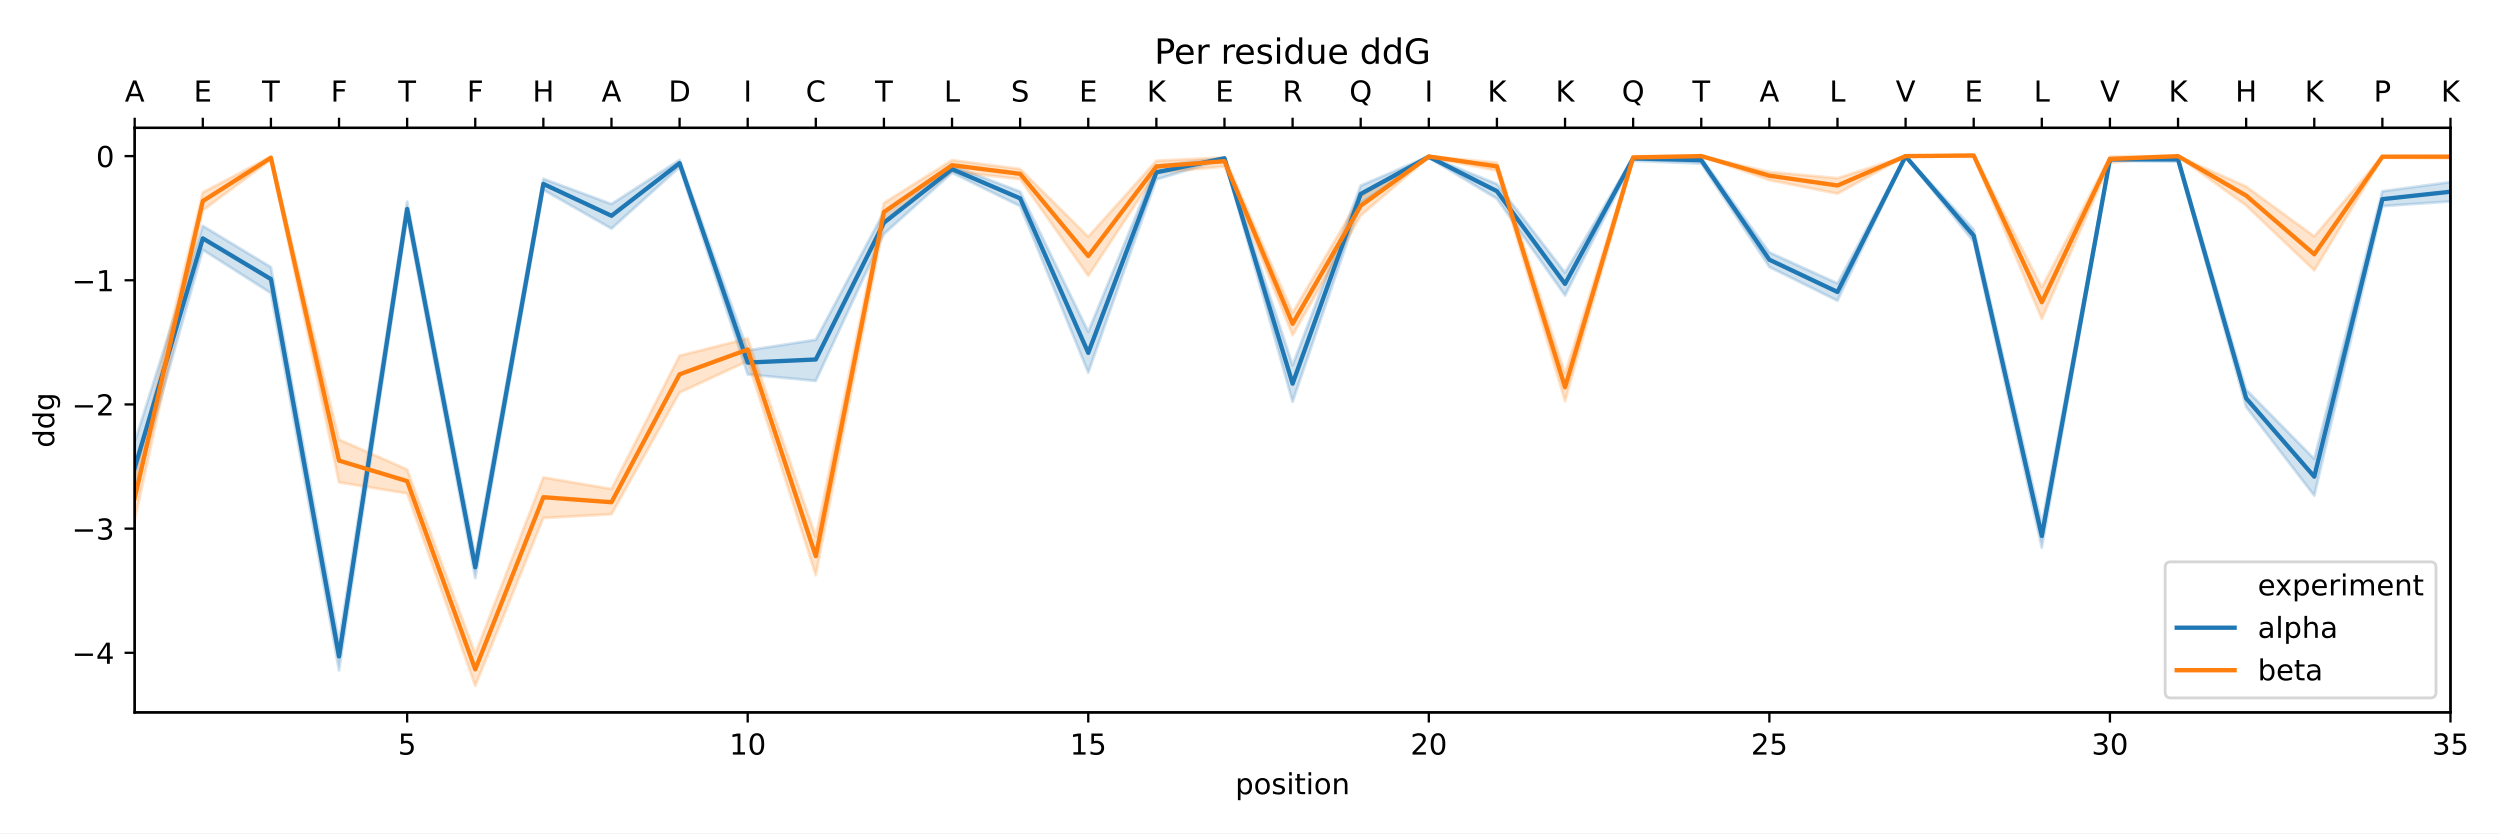
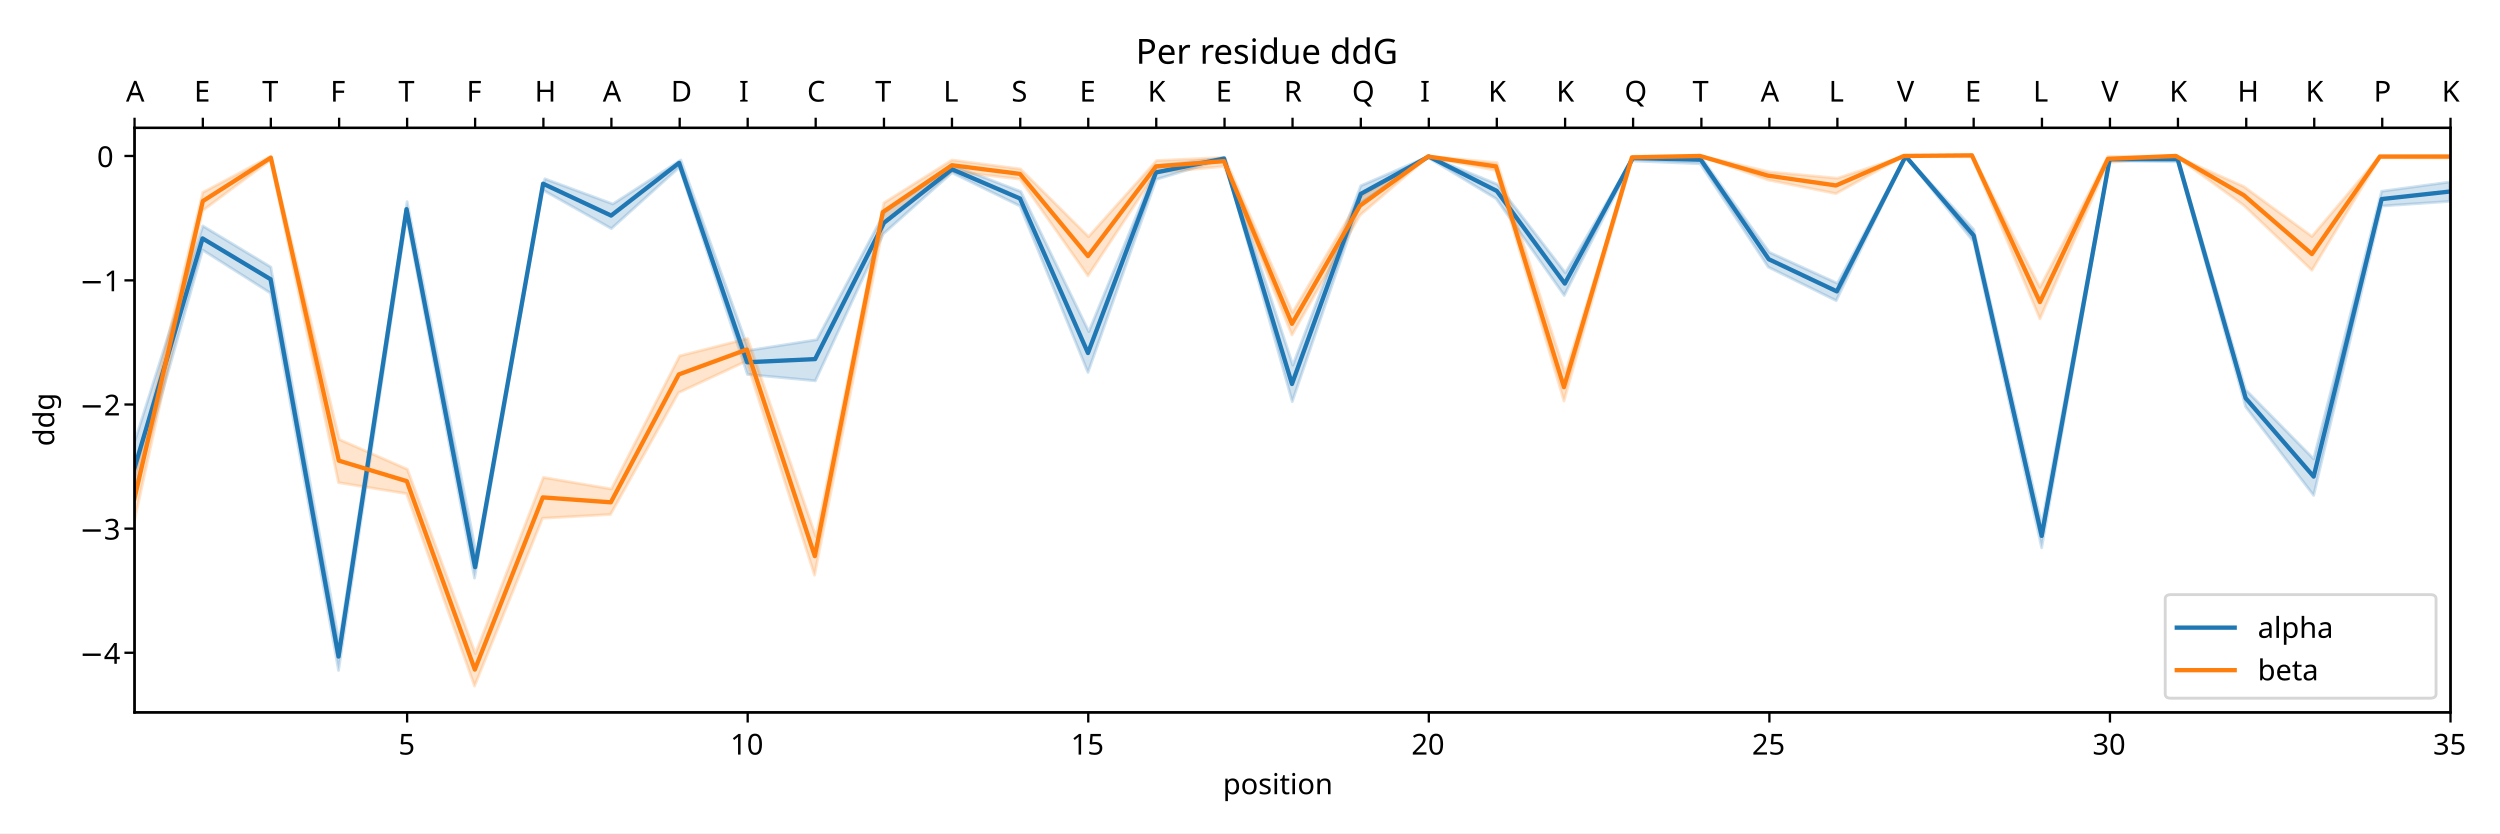
- <svg xmlns="http://www.w3.org/2000/svg" xmlns:xlink="http://www.w3.org/1999/xlink" height="288pt" version="1.1" viewBox="0 0 864 288" width="864pt">
-   <defs>
-     <style type="text/css">
- *{stroke-linecap:butt;stroke-linejoin:round;}
-   </style>
-   </defs>
+ <svg xmlns="http://www.w3.org/2000/svg" xmlns:xlink="http://www.w3.org/1999/xlink" version="1.1" id="Layer_1" x="0px" y="0px" viewBox="0 0 864 288" style="enable-background:new 0 0 864 288;" xml:space="preserve">
+   <style type="text/css">
+ 	.st0{fill:#FFFFFF;}
+ 	.st1{clip-path:url(#SVGID_2_);}
+ 	.st2{fill:#1F77B4;fill-opacity:0.2;stroke:#1F77B4;stroke-linejoin:round;stroke-opacity:0.2;}
+ 	.st3{clip-path:url(#SVGID_4_);}
+ 	.st4{fill:#FF7F0E;fill-opacity:0.2;stroke:#FF7F0E;stroke-linejoin:round;stroke-opacity:0.2;}
+ 	.st5{stroke:#000000;stroke-width:0.8;stroke-linejoin:round;}
+ 	.st6{font-family:'DejaVuSansMonoForPowerline';}
+ 	.st7{font-size:10px;}
+ 	.st8{clip-path:url(#SVGID_6_);fill:none;stroke:#1F77B4;stroke-width:1.5;stroke-linecap:square;stroke-linejoin:round;}
+ 	.st9{clip-path:url(#SVGID_8_);fill:none;stroke:#FF7F0E;stroke-width:1.5;stroke-linecap:square;stroke-linejoin:round;}
+ 	.st10{fill:none;stroke:#000000;stroke-width:0.8;stroke-linecap:square;}
+ 	.st11{opacity:0.8;fill:#FFFFFF;stroke:#CCCCCC;enable-background:new    ;}
+ 	.st12{fill:none;}
+ 	.st13{fill:none;stroke:#1F77B4;stroke-width:1.5;stroke-linecap:square;stroke-linejoin:round;}
+ 	.st14{fill:none;stroke:#FF7F0E;stroke-width:1.5;stroke-linecap:square;stroke-linejoin:round;}
+ 	.st15{font-size:12px;}
+ </style>
  <g id="figure_1">
    <g id="patch_1">
-       <path d="M 0 288  L 864 288  L 864 0  L 0 0  z " style="fill:#ffffff;" />
+       <path class="st0" d="M0,288h864V0H0V288z" />
    </g>
    <g id="axes_1">
      <g id="patch_2">
-         <path d="M 46.55 246.2  L 846.888 246.2  L 846.888 44.195  L 46.55 44.195  z " style="fill:#ffffff;" />
+         <path class="st0" d="M46.5,246.2h800.3v-202H46.5V246.2z" />
      </g>
      <g id="PolyCollection_1">
-         <defs>
-           <path d="M 46.55 -135.19  L 46.55 -118.219  L 70.089 -201.649  L 93.629 -186.708  L 117.168 -56.327  L 140.707 -213.122  L 164.247 -88.213  L 187.786 -222.395  L 211.325 -208.985  L 234.865 -230.231  L 258.404 -158.59  L 281.943 -156.368  L 305.483 -207.146  L 329.022 -228.269  L 352.561 -216.774  L 376.101 -159.248  L 399.64 -225.991  L 423.179 -233.066  L 446.719 -149.162  L 470.258 -217.906  L 493.797 -233.471  L 517.337 -219.313  L 540.876 -185.876  L 564.415 -232.415  L 587.955 -231.455  L 611.494 -195.713  L 635.033 -184.08  L 658.573 -233.97  L 682.112 -204.417  L 705.651 -98.72  L 729.191 -232.444  L 752.73 -232.104  L 776.269 -147.36  L 799.809 -116.723  L 823.348 -216.763  L 846.888 -218.382  L 846.888 -225.07  L 846.888 -225.07  L 823.348 -221.898  L 799.809 -129.414  L 776.269 -153.333  L 752.73 -233.663  L 729.191 -233.336  L 705.651 -106.733  L 682.112 -208.711  L 658.573 -234.009  L 635.033 -190.073  L 611.494 -200.765  L 587.955 -233.511  L 564.415 -233.733  L 540.876 -193.781  L 517.337 -224.404  L 493.797 -234.018  L 470.258 -223.831  L 446.719 -161.803  L 423.179 -233.482  L 399.64 -230.662  L 376.101 -173.353  L 352.561 -221.779  L 329.022 -230.757  L 305.483 -214.682  L 281.943 -170.584  L 258.404 -166.92  L 234.865 -232.722  L 211.325 -217.475  L 187.786 -226.203  L 164.247 -95.585  L 140.707 -218.331  L 117.168 -66.052  L 93.629 -195.665  L 70.089 -209.917  L 46.55 -135.19  z " id="m1b45e49100" style="stroke:#1f77b4;stroke-opacity:0.2;" />
-         </defs>
-         <g clip-path="url(#p7a1e4c610e)">
-           <use style="fill:#1f77b4;fill-opacity:0.2;stroke:#1f77b4;stroke-opacity:0.2;" x="0" xlink:href="#m1b45e49100" y="288" />
+         <g>
+           <defs>
+             <rect id="SVGID_1_" x="46.5" y="44.2" width="800.3" height="202" />
+           </defs>
+           <clipPath id="SVGID_2_">
+             <use xlink:href="#SVGID_1_" style="overflow:visible;" />
+           </clipPath>
+           <g class="st1">
+             <g>
+               <path id="m1b45e49100" class="st2" d="M46.5,152.8v17l23.5-83.4l23.5,14.9l23.5,130.4l23.5-156.8l23.5,124.9l23.5-134.2        L211.3,79l23.5-21.2l23.5,71.6l23.5,2.2l23.5-50.8L329,59.7l23.5,11.5l23.5,57.5L399.6,62l23.5-7.1l23.5,83.9l23.5-68.7        l23.5-15.6l23.5,14.2l23.5,33.4l23.5-46.5l23.5,1l23.5,35.7l23.5,11.6L658.6,54l23.5,29.6l23.5,105.7l23.5-133.7l23.5,0.3        l23.5,84.7l23.5,30.6l23.5-100l23.5-1.6v-6.7l0,0l-23.5,3.2l-23.5,92.5l-23.5-23.9l-23.5-80.3l-23.5,0.3l-23.5,126.6        l-23.5-102L658.6,54L635,97.9l-23.5-10.7L588,54.5l-23.5-0.2l-23.5,40l-23.5-30.6L493.8,54l-23.5,10.2l-23.5,62l-23.5-71.7        l-23.5,2.8l-23.5,57.3l-23.5-48.4l-23.5-9l-23.5,16.1l-23.5,44.1l-23.5,3.7l-23.5-65.8l-23.5,15.2l-23.5-8.7l-23.5,130.6        L140.7,69.7l-23.5,152.3L93.6,92.3L70.1,78.1L46.5,152.8z" />
+             </g>
+           </g>
        </g>
      </g>
      <g id="PolyCollection_2">
-         <defs>
-           <path d="M 46.55 -123.143  L 46.55 -108.273  L 70.089 -215.28  L 93.629 -232.805  L 117.168 -121.286  L 140.707 -117.473  L 164.247 -50.982  L 187.786 -108.996  L 211.325 -110.268  L 234.865 -152.336  L 258.404 -163.205  L 281.943 -89.182  L 305.483 -210.974  L 329.022 -228.762  L 352.561 -226.085  L 376.101 -192.684  L 399.64 -228.284  L 423.179 -230.461  L 446.719 -172.141  L 470.258 -213.518  L 493.797 -233.676  L 517.337 -229.023  L 540.876 -149.305  L 564.415 -232.931  L 587.955 -234.055  L 611.494 -225.75  L 635.033 -221.064  L 658.573 -234.048  L 682.112 -233.768  L 705.651 -177.753  L 729.191 -231.753  L 752.73 -233.998  L 776.269 -216.967  L 799.809 -194.551  L 823.348 -233.456  L 846.888 -233.332  L 846.888 -234.056  L 846.888 -234.056  L 823.348 -234.055  L 799.809 -206.297  L 776.269 -223.531  L 752.73 -234.056  L 729.191 -233.907  L 705.651 -188.729  L 682.112 -234.623  L 658.573 -234.058  L 635.033 -226.419  L 611.494 -228.578  L 587.955 -234.056  L 564.415 -233.988  L 540.876 -158.95  L 517.337 -231.786  L 493.797 -234.047  L 470.258 -220.076  L 446.719 -179.959  L 423.179 -233.593  L 399.64 -232.449  L 376.101 -206.186  L 352.561 -229.592  L 329.022 -232.652  L 305.483 -217.869  L 281.943 -102.516  L 258.404 -171.025  L 234.865 -165.073  L 211.325 -119  L 187.786 -123  L 164.247 -62.075  L 140.707 -125.735  L 117.168 -136.084  L 93.629 -233.951  L 70.089 -221.489  L 46.55 -123.143  z " id="m127e479bea" style="stroke:#ff7f0e;stroke-opacity:0.2;" />
-         </defs>
-         <g clip-path="url(#p7a1e4c610e)">
-           <use style="fill:#ff7f0e;fill-opacity:0.2;stroke:#ff7f0e;stroke-opacity:0.2;" x="0" xlink:href="#m127e479bea" y="288" />
+         <g>
+           <defs>
+             <rect id="SVGID_3_" x="46.5" y="44.2" width="800.3" height="202" />
+           </defs>
+           <clipPath id="SVGID_4_">
+             <use xlink:href="#SVGID_3_" style="overflow:visible;" />
+           </clipPath>
+           <g class="st3">
+             <g>
+               <path id="m127e479bea" class="st4" d="M46.5,164.9v14.9l23.5-107l23.5-17.5l23.5,111.5l23.5,3.8l23.5,66.5l23.5-58l23.5-1.3        l23.5-42.1l23.5-10.9l23.5,74L305.5,77L329,59.2l23.5,2.7l23.5,33.4l23.5-35.6l23.5-2.2l23.5,58.3l23.5-41.4l23.5-20.2        l23.5,4.7l23.5,79.7l23.5-83.6l23.5-1.1l23.5,8.3l23.5,4.7l23.5-13l23.5,0.3l23.5,56l23.5-54l23.5-2.2l23.5,17l23.5,22.4        l23.5-38.9l23.5,0.1v-0.7l0,0l-23.5,0l-23.5,27.8l-23.5-17.2l-23.5-10.5l-23.5,0.1l-23.5,45.2l-23.5-45.9l-23.5,0.6L635,61.6        l-23.5-2.2L588,53.9L564.4,54l-23.5,75l-23.5-72.8L493.8,54l-23.5,14L446.7,108l-23.5-53.6l-23.5,1.1l-23.5,26.3l-23.5-23.4        L329,55.3l-23.5,14.8l-23.5,115.4L258.4,117l-23.5,6L211.3,169l-23.5-4l-23.5,60.9l-23.5-63.7l-23.5-10.3L93.6,54L70.1,66.5        L46.5,164.9z" />
+             </g>
+           </g>
        </g>
      </g>
      <g id="matplotlib.axis_1">
        <g id="xtick_1">
          <g id="line2d_1">
-             <defs>
-               <path d="M 0 0  L 0 3.5  " id="m6b6cccc50b" style="stroke:#000000;stroke-width:0.8;" />
-             </defs>
-             <g>
-               <use style="stroke:#000000;stroke-width:0.8;" x="140.707" xlink:href="#m6b6cccc50b" y="246.2" />
+             <g>
+               <g>
+                 <path id="m6b6cccc50b" class="st5" d="M140.7,246.2v3.5" />
+               </g>
            </g>
          </g>
          <g id="text_1">
-             <text style="font-family:DejaVu Sans;font-size:10px;font-style:normal;font-weight:normal;text-anchor:middle;" transform="rotate(-0, 140.7074, 260.7984)" x="140.707" y="260.798">5</text>
+             <text transform="matrix(1 0 0 1 137.6971 260.7985)" class="st6 st7">5</text>
          </g>
        </g>
        <g id="xtick_2">
          <g id="line2d_2">
            <g>
-               <use style="stroke:#000000;stroke-width:0.8;" x="258.404" xlink:href="#m6b6cccc50b" y="246.2" />
+               <g>
+                 <path id="m6b6cccc50b_1_" class="st5" d="M258.4,246.2v3.5" />
+               </g>
            </g>
          </g>
          <g id="text_2">
-             <text style="font-family:DejaVu Sans;font-size:10px;font-style:normal;font-weight:normal;text-anchor:middle;" transform="rotate(-0, 258.404, 260.7984)" x="258.404" y="260.798">10</text>
+             <text transform="matrix(1 0 0 1 252.3835 260.7985)" class="st6 st7">10</text>
          </g>
        </g>
        <g id="xtick_3">
          <g id="line2d_3">
            <g>
-               <use style="stroke:#000000;stroke-width:0.8;" x="376.101" xlink:href="#m6b6cccc50b" y="246.2" />
+               <g>
+                 <path id="m6b6cccc50b_2_" class="st5" d="M376.1,246.2v3.5" />
+               </g>
            </g>
          </g>
          <g id="text_3">
-             <text style="font-family:DejaVu Sans;font-size:10px;font-style:normal;font-weight:normal;text-anchor:middle;" transform="rotate(-0, 376.1007, 260.7984)" x="376.101" y="260.798">15</text>
+             <text transform="matrix(1 0 0 1 370.0802 260.7985)" class="st6 st7">15</text>
          </g>
        </g>
        <g id="xtick_4">
          <g id="line2d_4">
            <g>
-               <use style="stroke:#000000;stroke-width:0.8;" x="493.797" xlink:href="#m6b6cccc50b" y="246.2" />
+               <g>
+                 <path id="m6b6cccc50b_3_" class="st5" d="M493.8,246.2v3.5" />
+               </g>
            </g>
          </g>
          <g id="text_4">
-             <text style="font-family:DejaVu Sans;font-size:10px;font-style:normal;font-weight:normal;text-anchor:middle;" transform="rotate(-0, 493.7974, 260.7984)" x="493.797" y="260.798">20</text>
+             <text transform="matrix(1 0 0 1 487.7769 260.7985)" class="st6 st7">20</text>
          </g>
        </g>
        <g id="xtick_5">
          <g id="line2d_5">
            <g>
-               <use style="stroke:#000000;stroke-width:0.8;" x="611.494" xlink:href="#m6b6cccc50b" y="246.2" />
+               <g>
+                 <path id="m6b6cccc50b_4_" class="st5" d="M611.5,246.2v3.5" />
+               </g>
            </g>
          </g>
          <g id="text_5">
-             <text style="font-family:DejaVu Sans;font-size:10px;font-style:normal;font-weight:normal;text-anchor:middle;" transform="rotate(-0, 611.4941, 260.7984)" x="611.494" y="260.798">25</text>
+             <text transform="matrix(1 0 0 1 605.4736 260.7985)" class="st6 st7">25</text>
          </g>
        </g>
        <g id="xtick_6">
          <g id="line2d_6">
            <g>
-               <use style="stroke:#000000;stroke-width:0.8;" x="729.191" xlink:href="#m6b6cccc50b" y="246.2" />
+               <g>
+                 <path id="m6b6cccc50b_5_" class="st5" d="M729.2,246.2v3.5" />
+               </g>
            </g>
          </g>
          <g id="text_6">
-             <text style="font-family:DejaVu Sans;font-size:10px;font-style:normal;font-weight:normal;text-anchor:middle;" transform="rotate(-0, 729.1908, 260.7984)" x="729.191" y="260.798">30</text>
+             <text transform="matrix(1 0 0 1 723.1703 260.7985)" class="st6 st7">30</text>
          </g>
        </g>
        <g id="xtick_7">
          <g id="line2d_7">
            <g>
-               <use style="stroke:#000000;stroke-width:0.8;" x="846.888" xlink:href="#m6b6cccc50b" y="246.2" />
+               <g>
+                 <path id="m6b6cccc50b_6_" class="st5" d="M846.9,246.2v3.5" />
+               </g>
            </g>
          </g>
          <g id="text_7">
-             <text style="font-family:DejaVu Sans;font-size:10px;font-style:normal;font-weight:normal;text-anchor:middle;" transform="rotate(-0, 846.8875, 260.7984)" x="846.888" y="260.798">35</text>
+             <text transform="matrix(1 0 0 1 840.867 260.7985)" class="st6 st7">35</text>
          </g>
        </g>
        <g id="text_8">
-           <text style="font-family:DejaVu Sans;font-size:10px;font-style:normal;font-weight:normal;text-anchor:middle;" transform="rotate(-0, 446.7188, 274.4766)" x="446.719" y="274.477">position</text>
+           <text transform="matrix(1 0 0 1 422.6367 274.4766)" class="st6 st7">position</text>
        </g>
      </g>
      <g id="matplotlib.axis_2">
        <g id="ytick_1">
          <g id="line2d_8">
-             <defs>
-               <path d="M 0 0  L -3.5 0  " id="m36fd980e4c" style="stroke:#000000;stroke-width:0.8;" />
-             </defs>
-             <g>
-               <use style="stroke:#000000;stroke-width:0.8;" x="46.55" xlink:href="#m36fd980e4c" y="225.611" />
+             <g>
+               <g>
+                 <path id="m36fd980e4c" class="st5" d="M46.5,225.6H43" />
+               </g>
            </g>
          </g>
          <g id="text_9">
-             <text style="font-family:DejaVu Sans;font-size:10px;font-style:normal;font-weight:normal;text-anchor:end;" transform="rotate(-0, 39.55, 229.4106)" x="39.55" y="229.411">−4</text>
+             <text transform="matrix(1 0 0 1 27.509 229.4106)" class="st6 st7">−4</text>
          </g>
        </g>
        <g id="ytick_2">
          <g id="line2d_9">
            <g>
-               <use style="stroke:#000000;stroke-width:0.8;" x="46.55" xlink:href="#m36fd980e4c" y="182.694" />
+               <g>
+                 <path id="m36fd980e4c_1_" class="st5" d="M46.5,182.7H43" />
+               </g>
            </g>
          </g>
          <g id="text_10">
-             <text style="font-family:DejaVu Sans;font-size:10px;font-style:normal;font-weight:normal;text-anchor:end;" transform="rotate(-0, 39.55, 186.4937)" x="39.55" y="186.494">−3</text>
+             <text transform="matrix(1 0 0 1 27.509 186.4936)" class="st6 st7">−3</text>
          </g>
        </g>
        <g id="ytick_3">
          <g id="line2d_10">
            <g>
-               <use style="stroke:#000000;stroke-width:0.8;" x="46.55" xlink:href="#m36fd980e4c" y="139.777" />
+               <g>
+                 <path id="m36fd980e4c_2_" class="st5" d="M46.5,139.8H43" />
+               </g>
            </g>
          </g>
          <g id="text_11">
-             <text style="font-family:DejaVu Sans;font-size:10px;font-style:normal;font-weight:normal;text-anchor:end;" transform="rotate(-0, 39.55, 143.5767)" x="39.55" y="143.577">−2</text>
+             <text transform="matrix(1 0 0 1 27.509 143.5766)" class="st6 st7">−2</text>
          </g>
        </g>
        <g id="ytick_4">
          <g id="line2d_11">
            <g>
-               <use style="stroke:#000000;stroke-width:0.8;" x="46.55" xlink:href="#m36fd980e4c" y="96.861" />
+               <g>
+                 <path id="m36fd980e4c_3_" class="st5" d="M46.5,96.9H43" />
+               </g>
            </g>
          </g>
          <g id="text_12">
-             <text style="font-family:DejaVu Sans;font-size:10px;font-style:normal;font-weight:normal;text-anchor:end;" transform="rotate(-0, 39.55, 100.6597)" x="39.55" y="100.66">−1</text>
+             <text transform="matrix(1 0 0 1 27.509 100.6597)" class="st6 st7">−1</text>
          </g>
        </g>
        <g id="ytick_5">
          <g id="line2d_12">
            <g>
-               <use style="stroke:#000000;stroke-width:0.8;" x="46.55" xlink:href="#m36fd980e4c" y="53.944" />
+               <g>
+                 <path id="m36fd980e4c_4_" class="st5" d="M46.5,53.9H43" />
+               </g>
            </g>
          </g>
          <g id="text_13">
-             <text style="font-family:DejaVu Sans;font-size:10px;font-style:normal;font-weight:normal;text-anchor:end;" transform="rotate(-0, 39.55, 57.74276)" x="39.55" y="57.743">0</text>
+             <text transform="matrix(1 0 0 1 33.5295 57.7427)" class="st6 st7">0</text>
          </g>
        </g>
        <g id="text_14">
-           <text style="font-family:DejaVu Sans;font-size:10px;font-style:normal;font-weight:normal;text-anchor:middle;" transform="rotate(-90, 18.72812, 145.1976)" x="18.728" y="145.198">ddg</text>
+           <text transform="matrix(6.123234e-17 -1 1 6.123234e-17 18.7281 154.2279)" class="st6 st7">ddg</text>
        </g>
      </g>
      <g id="line2d_13">
-         <path clip-path="url(#p7a1e4c610e)" d="M 46.55 161.702  L 70.089 82.383  L 93.629 96.46  L 117.168 226.858  L 140.707 72.239  L 164.247 196.047  L 187.786 63.57  L 211.325 74.569  L 234.865 56.399  L 258.404 125.307  L 281.943 124.234  L 305.483 76.97  L 329.022 58.457  L 352.561 68.549  L 376.101 121.945  L 399.64 59.558  L 423.179 54.712  L 446.719 132.585  L 470.258 67.033  L 493.797 54.173  L 517.337 66.068  L 540.876 98.109  L 564.415 54.733  L 587.955 55.363  L 611.494 89.766  L 635.033 100.899  L 658.573 54.009  L 682.112 81.452  L 705.651 185.228  L 729.191 55.064  L 752.73 55.08  L 776.269 137.647  L 799.809 164.732  L 823.348 68.833  L 846.888 66.257  " style="fill:none;stroke:#1f77b4;stroke-linecap:square;stroke-width:1.5;" />
+         <g>
+           <defs>
+             <rect id="SVGID_5_" x="46.5" y="44.2" width="800.3" height="202" />
+           </defs>
+           <clipPath id="SVGID_6_">
+             <use xlink:href="#SVGID_5_" style="overflow:visible;" />
+           </clipPath>
+           <path class="st8" d="M46.5,161.7l23.5-79.3l23.5,14.1l23.5,130.4l23.5-154.6L164.2,196l23.5-132.5l23.5,11l23.5-18.2l23.5,68.9      l23.5-1.1L305.5,77L329,58.5l23.5,10.1l23.5,53.4l23.5-62.4l23.5-4.8l23.5,77.9L470.3,67l23.5-12.9l23.5,11.9l23.5,32l23.5-43.4      l23.5,0.6l23.5,34.4l23.5,11.1L658.6,54l23.5,27.4l23.5,103.8l23.5-130.2l23.5,0l23.5,82.6l23.5,27.1l23.5-95.9l23.5-2.6" />
+         </g>
      </g>
      <g id="line2d_14">
-         <path clip-path="url(#p7a1e4c610e)" d="M 46.55 172.175  L 70.089 69.493  L 93.629 54.525  L 117.168 159.195  L 140.707 166.271  L 164.247 231.336  L 187.786 171.835  L 211.325 173.569  L 234.865 129.363  L 258.404 120.784  L 281.943 192.209  L 305.483 73.285  L 329.022 57.089  L 352.561 60.078  L 376.101 88.494  L 399.64 57.525  L 423.179 55.708  L 446.719 111.894  L 470.258 71.116  L 493.797 54.078  L 517.337 57.497  L 540.876 133.845  L 564.415 54.419  L 587.955 53.944  L 611.494 60.725  L 635.033 64.105  L 658.573 53.946  L 682.112 53.755  L 705.651 104.455  L 729.191 54.933  L 752.73 53.963  L 776.269 67.604  L 799.809 87.882  L 823.348 54.146  L 846.888 54.147  " style="fill:none;stroke:#ff7f0e;stroke-linecap:square;stroke-width:1.5;" />
-       </g>
-       <g id="line2d_15" />
-       <g id="line2d_16" />
-       <g id="line2d_17" />
+         <g>
+           <defs>
+             <rect id="SVGID_7_" x="46.5" y="44.2" width="800.3" height="202" />
+           </defs>
+           <clipPath id="SVGID_8_">
+             <use xlink:href="#SVGID_7_" style="overflow:visible;" />
+           </clipPath>
+           <path class="st9" d="M46.5,172.2L70.1,69.5l23.5-15l23.5,104.7l23.5,7.1l23.5,65.1l23.5-59.5l23.5,1.7l23.5-44.2l23.5-8.6      l23.5,71.4l23.5-118.9L329,57.1l23.5,3l23.5,28.4l23.5-31l23.5-1.8l23.5,56.2l23.5-40.8l23.5-17l23.5,3.4l23.5,76.3l23.5-79.4      l23.5-0.5l23.5,6.8l23.5,3.4l23.5-10.2l23.5-0.2l23.5,50.7l23.5-49.5l23.5-1l23.5,13.6l23.5,20.3l23.5-33.7l23.5,0" />
+         </g>
+       </g>
+       <g id="line2d_15">
+ 		</g>
+       <g id="line2d_16">
+ 		</g>
+       <g id="line2d_17">
+ 		</g>
      <g id="patch_3">
-         <path d="M 46.55 246.2  L 46.55 44.195  " style="fill:none;stroke:#000000;stroke-linecap:square;stroke-linejoin:miter;stroke-width:0.8;" />
+         <path class="st10" d="M46.5,246.2v-202" />
      </g>
      <g id="patch_4">
-         <path d="M 846.888 246.2  L 846.888 44.195  " style="fill:none;stroke:#000000;stroke-linecap:square;stroke-linejoin:miter;stroke-width:0.8;" />
+         <path class="st10" d="M846.9,246.2v-202" />
      </g>
      <g id="patch_5">
-         <path d="M 46.55 246.2  L 846.888 246.2  " style="fill:none;stroke:#000000;stroke-linecap:square;stroke-linejoin:miter;stroke-width:0.8;" />
+         <path class="st10" d="M46.5,246.2h800.3" />
      </g>
      <g id="patch_6">
-         <path d="M 46.55 44.195  L 846.888 44.195  " style="fill:none;stroke:#000000;stroke-linecap:square;stroke-linejoin:miter;stroke-width:0.8;" />
+         <path class="st10" d="M46.5,44.2h800.3" />
      </g>
      <g id="legend_1">
        <g id="patch_7">
-           <path d="M 750.275 241.2  L 839.888 241.2  Q 841.888 241.2 841.888 239.2  L 841.888 196.166  Q 841.888 194.166 839.888 194.166  L 750.275 194.166  Q 748.275 194.166 748.275 196.166  L 748.275 239.2  Q 748.275 241.2 750.275 241.2  z " style="fill:#ffffff;opacity:0.8;stroke:#cccccc;stroke-linejoin:miter;" />
+           <path class="st11" d="M750.3,241.3h89.6c1.3,0,2-0.5,2-1.5V207c0-1-0.7-1.5-2-1.5h-89.6c-1.3,0-2,0.5-2,1.5v32.8      C748.3,240.8,748.9,241.3,750.3,241.3z" />
        </g>
        <g id="line2d_18">
-           <path d="M 752.275 202.264  L 772.275 202.264  " style="fill:none;" />
-         </g>
-         <g id="line2d_19" />
-         <g id="text_15">
-           <text style="font-family:DejaVu Sans;font-size:10px;font-style:normal;font-weight:normal;text-anchor:start;" transform="rotate(-0, 780.275, 205.7641)" x="780.275" y="205.764">experiment</text>
-         </g>
+           <path class="st12" d="M752.3,202.3h20" />
+         </g>
+         <g id="line2d_19">
+ 			</g>
        <g id="line2d_20">
-           <path d="M 752.275 216.942  L 772.275 216.942  " style="fill:none;stroke:#1f77b4;stroke-linecap:square;stroke-width:1.5;" />
-         </g>
-         <g id="line2d_21" />
+           <path class="st13" d="M752.3,216.9h20" />
+         </g>
+         <g id="line2d_21">
+ 			</g>
        <g id="text_16">
-           <text style="font-family:DejaVu Sans;font-size:10px;font-style:normal;font-weight:normal;text-anchor:start;" transform="rotate(-0, 780.275, 220.4422)" x="780.275" y="220.442">alpha</text>
+           <text transform="matrix(1 0 0 1 780.275 220.4422)" class="st6 st7">alpha</text>
        </g>
        <g id="line2d_22">
-           <path d="M 752.275 231.62  L 772.275 231.62  " style="fill:none;stroke:#ff7f0e;stroke-linecap:square;stroke-width:1.5;" />
-         </g>
-         <g id="line2d_23" />
+           <path class="st14" d="M752.3,231.6h20" />
+         </g>
+         <g id="line2d_23">
+ 			</g>
        <g id="text_17">
-           <text style="font-family:DejaVu Sans;font-size:10px;font-style:normal;font-weight:normal;text-anchor:start;" transform="rotate(-0, 780.275, 235.1203)" x="780.275" y="235.12">beta</text>
+           <text transform="matrix(1 0 0 1 780.275 235.1203)" class="st6 st7">beta</text>
        </g>
      </g>
    </g>
    <g id="axes_2">
      <g id="matplotlib.axis_3">
        <g id="xtick_8">
          <g id="line2d_24">
-             <defs>
-               <path d="M 0 0  L 0 -3.5  " id="m37ab023b2c" style="stroke:#000000;stroke-width:0.8;" />
-             </defs>
-             <g>
-               <use style="stroke:#000000;stroke-width:0.8;" x="46.55" xlink:href="#m37ab023b2c" y="44.195" />
+             <g>
+               <g>
+                 <path id="m37ab023b2c" class="st5" d="M46.5,44.2v-3.5" />
+               </g>
            </g>
          </g>
          <g id="text_18">
-             <text style="font-family:DejaVu Sans;font-size:10px;font-style:normal;font-weight:normal;text-anchor:middle;" transform="rotate(-0, 46.55, 35.11551)" x="46.55" y="35.116">A</text>
+             <text transform="matrix(1 0 0 1 43.5397 35.1155)" class="st6 st7">A</text>
          </g>
        </g>
        <g id="xtick_9">
          <g id="line2d_25">
            <g>
-               <use style="stroke:#000000;stroke-width:0.8;" x="70.089" xlink:href="#m37ab023b2c" y="44.195" />
+               <g>
+                 <path id="m37ab023b2c_1_" class="st5" d="M70.1,44.2v-3.5" />
+               </g>
            </g>
          </g>
          <g id="text_19">
-             <text style="font-family:DejaVu Sans;font-size:10px;font-style:normal;font-weight:normal;text-anchor:middle;" transform="rotate(-0, 70.08934, 35.11551)" x="70.089" y="35.116">E</text>
+             <text transform="matrix(1 0 0 1 67.0791 35.1155)" class="st6 st7">E</text>
          </g>
        </g>
        <g id="xtick_10">
          <g id="line2d_26">
            <g>
-               <use style="stroke:#000000;stroke-width:0.8;" x="93.629" xlink:href="#m37ab023b2c" y="44.195" />
+               <g>
+                 <path id="m37ab023b2c_2_" class="st5" d="M93.6,44.2v-3.5" />
+               </g>
            </g>
          </g>
          <g id="text_20">
-             <text style="font-family:DejaVu Sans;font-size:10px;font-style:normal;font-weight:normal;text-anchor:middle;" transform="rotate(-0, 93.62868, 35.11551)" x="93.629" y="35.116">T</text>
+             <text transform="matrix(1 0 0 1 90.6184 35.1155)" class="st6 st7">T</text>
          </g>
        </g>
        <g id="xtick_11">
          <g id="line2d_27">
            <g>
-               <use style="stroke:#000000;stroke-width:0.8;" x="117.168" xlink:href="#m37ab023b2c" y="44.195" />
+               <g>
+                 <path id="m37ab023b2c_3_" class="st5" d="M117.2,44.2v-3.5" />
+               </g>
            </g>
          </g>
          <g id="text_21">
-             <text style="font-family:DejaVu Sans;font-size:10px;font-style:normal;font-weight:normal;text-anchor:middle;" transform="rotate(-0, 117.168, 35.11551)" x="117.168" y="35.116">F</text>
+             <text transform="matrix(1 0 0 1 114.1578 35.1155)" class="st6 st7">F</text>
          </g>
        </g>
        <g id="xtick_12">
          <g id="line2d_28">
            <g>
-               <use style="stroke:#000000;stroke-width:0.8;" x="140.707" xlink:href="#m37ab023b2c" y="44.195" />
+               <g>
+                 <path id="m37ab023b2c_4_" class="st5" d="M140.7,44.2v-3.5" />
+               </g>
            </g>
          </g>
          <g id="text_22">
-             <text style="font-family:DejaVu Sans;font-size:10px;font-style:normal;font-weight:normal;text-anchor:middle;" transform="rotate(-0, 140.7074, 35.11551)" x="140.707" y="35.116">T</text>
+             <text transform="matrix(1 0 0 1 137.6971 35.1155)" class="st6 st7">T</text>
          </g>
        </g>
        <g id="xtick_13">
          <g id="line2d_29">
            <g>
-               <use style="stroke:#000000;stroke-width:0.8;" x="164.247" xlink:href="#m37ab023b2c" y="44.195" />
+               <g>
+                 <path id="m37ab023b2c_5_" class="st5" d="M164.2,44.2v-3.5" />
+               </g>
            </g>
          </g>
          <g id="text_23">
-             <text style="font-family:DejaVu Sans;font-size:10px;font-style:normal;font-weight:normal;text-anchor:middle;" transform="rotate(-0, 164.2467, 35.11551)" x="164.247" y="35.116">F</text>
+             <text transform="matrix(1 0 0 1 161.2364 35.1155)" class="st6 st7">F</text>
          </g>
        </g>
        <g id="xtick_14">
          <g id="line2d_30">
            <g>
-               <use style="stroke:#000000;stroke-width:0.8;" x="187.786" xlink:href="#m37ab023b2c" y="44.195" />
+               <g>
+                 <path id="m37ab023b2c_6_" class="st5" d="M187.8,44.2v-3.5" />
+               </g>
            </g>
          </g>
          <g id="text_24">
-             <text style="font-family:DejaVu Sans;font-size:10px;font-style:normal;font-weight:normal;text-anchor:middle;" transform="rotate(-0, 187.786, 35.11551)" x="187.786" y="35.116">H</text>
+             <text transform="matrix(1 0 0 1 184.7758 35.1155)" class="st6 st7">H</text>
          </g>
        </g>
        <g id="xtick_15">
          <g id="line2d_31">
            <g>
-               <use style="stroke:#000000;stroke-width:0.8;" x="211.325" xlink:href="#m37ab023b2c" y="44.195" />
+               <g>
+                 <path id="m37ab023b2c_7_" class="st5" d="M211.3,44.2v-3.5" />
+               </g>
            </g>
          </g>
          <g id="text_25">
-             <text style="font-family:DejaVu Sans;font-size:10px;font-style:normal;font-weight:normal;text-anchor:middle;" transform="rotate(-0, 211.3254, 35.11551)" x="211.325" y="35.116">A</text>
+             <text transform="matrix(1 0 0 1 208.3151 35.1155)" class="st6 st7">A</text>
          </g>
        </g>
        <g id="xtick_16">
          <g id="line2d_32">
            <g>
-               <use style="stroke:#000000;stroke-width:0.8;" x="234.865" xlink:href="#m37ab023b2c" y="44.195" />
+               <g>
+                 <path id="m37ab023b2c_8_" class="st5" d="M234.9,44.2v-3.5" />
+               </g>
            </g>
          </g>
          <g id="text_26">
-             <text style="font-family:DejaVu Sans;font-size:10px;font-style:normal;font-weight:normal;text-anchor:middle;" transform="rotate(-0, 234.8647, 35.11551)" x="234.865" y="35.116">D</text>
+             <text transform="matrix(1 0 0 1 231.8544 35.1155)" class="st6 st7">D</text>
          </g>
        </g>
        <g id="xtick_17">
          <g id="line2d_33">
            <g>
-               <use style="stroke:#000000;stroke-width:0.8;" x="258.404" xlink:href="#m37ab023b2c" y="44.195" />
+               <g>
+                 <path id="m37ab023b2c_9_" class="st5" d="M258.4,44.2v-3.5" />
+               </g>
            </g>
          </g>
          <g id="text_27">
-             <text style="font-family:DejaVu Sans;font-size:10px;font-style:normal;font-weight:normal;text-anchor:middle;" transform="rotate(-0, 258.404, 35.11551)" x="258.404" y="35.116">I</text>
+             <text transform="matrix(1 0 0 1 255.3938 35.1155)" class="st6 st7">I</text>
          </g>
        </g>
        <g id="xtick_18">
          <g id="line2d_34">
            <g>
-               <use style="stroke:#000000;stroke-width:0.8;" x="281.943" xlink:href="#m37ab023b2c" y="44.195" />
+               <g>
+                 <path id="m37ab023b2c_10_" class="st5" d="M281.9,44.2v-3.5" />
+               </g>
            </g>
          </g>
          <g id="text_28">
-             <text style="font-family:DejaVu Sans;font-size:10px;font-style:normal;font-weight:normal;text-anchor:middle;" transform="rotate(-0, 281.9434, 35.11551)" x="281.943" y="35.116">C</text>
+             <text transform="matrix(1 0 0 1 278.9331 35.1155)" class="st6 st7">C</text>
          </g>
        </g>
        <g id="xtick_19">
          <g id="line2d_35">
            <g>
-               <use style="stroke:#000000;stroke-width:0.8;" x="305.483" xlink:href="#m37ab023b2c" y="44.195" />
+               <g>
+                 <path id="m37ab023b2c_11_" class="st5" d="M305.5,44.2v-3.5" />
+               </g>
            </g>
          </g>
          <g id="text_29">
-             <text style="font-family:DejaVu Sans;font-size:10px;font-style:normal;font-weight:normal;text-anchor:middle;" transform="rotate(-0, 305.4827, 35.11551)" x="305.483" y="35.116">T</text>
+             <text transform="matrix(1 0 0 1 302.4725 35.1155)" class="st6 st7">T</text>
          </g>
        </g>
        <g id="xtick_20">
          <g id="line2d_36">
            <g>
-               <use style="stroke:#000000;stroke-width:0.8;" x="329.022" xlink:href="#m37ab023b2c" y="44.195" />
+               <g>
+                 <path id="m37ab023b2c_12_" class="st5" d="M329,44.2v-3.5" />
+               </g>
            </g>
          </g>
          <g id="text_30">
-             <text style="font-family:DejaVu Sans;font-size:10px;font-style:normal;font-weight:normal;text-anchor:middle;" transform="rotate(-0, 329.0221, 35.11551)" x="329.022" y="35.116">L</text>
+             <text transform="matrix(1 0 0 1 326.0118 35.1155)" class="st6 st7">L</text>
          </g>
        </g>
        <g id="xtick_21">
          <g id="line2d_37">
            <g>
-               <use style="stroke:#000000;stroke-width:0.8;" x="352.561" xlink:href="#m37ab023b2c" y="44.195" />
+               <g>
+                 <path id="m37ab023b2c_13_" class="st5" d="M352.6,44.2v-3.5" />
+               </g>
            </g>
          </g>
          <g id="text_31">
-             <text style="font-family:DejaVu Sans;font-size:10px;font-style:normal;font-weight:normal;text-anchor:middle;" transform="rotate(-0, 352.5614, 35.11551)" x="352.561" y="35.116">S</text>
+             <text transform="matrix(1 0 0 1 349.5511 35.1155)" class="st6 st7">S</text>
          </g>
        </g>
        <g id="xtick_22">
          <g id="line2d_38">
            <g>
-               <use style="stroke:#000000;stroke-width:0.8;" x="376.101" xlink:href="#m37ab023b2c" y="44.195" />
+               <g>
+                 <path id="m37ab023b2c_14_" class="st5" d="M376.1,44.2v-3.5" />
+               </g>
            </g>
          </g>
          <g id="text_32">
-             <text style="font-family:DejaVu Sans;font-size:10px;font-style:normal;font-weight:normal;text-anchor:middle;" transform="rotate(-0, 376.1007, 35.11551)" x="376.101" y="35.116">E</text>
+             <text transform="matrix(1 0 0 1 373.0905 35.1155)" class="st6 st7">E</text>
          </g>
        </g>
        <g id="xtick_23">
          <g id="line2d_39">
            <g>
-               <use style="stroke:#000000;stroke-width:0.8;" x="399.64" xlink:href="#m37ab023b2c" y="44.195" />
+               <g>
+                 <path id="m37ab023b2c_15_" class="st5" d="M399.6,44.2v-3.5" />
+               </g>
            </g>
          </g>
          <g id="text_33">
-             <text style="font-family:DejaVu Sans;font-size:10px;font-style:normal;font-weight:normal;text-anchor:middle;" transform="rotate(-0, 399.6401, 35.11551)" x="399.64" y="35.116">K</text>
+             <text transform="matrix(1 0 0 1 396.6298 35.1155)" class="st6 st7">K</text>
          </g>
        </g>
        <g id="xtick_24">
          <g id="line2d_40">
            <g>
-               <use style="stroke:#000000;stroke-width:0.8;" x="423.179" xlink:href="#m37ab023b2c" y="44.195" />
+               <g>
+                 <path id="m37ab023b2c_16_" class="st5" d="M423.2,44.2v-3.5" />
+               </g>
            </g>
          </g>
          <g id="text_34">
-             <text style="font-family:DejaVu Sans;font-size:10px;font-style:normal;font-weight:normal;text-anchor:middle;" transform="rotate(-0, 423.1794, 35.11551)" x="423.179" y="35.116">E</text>
+             <text transform="matrix(1 0 0 1 420.1692 35.1155)" class="st6 st7">E</text>
          </g>
        </g>
        <g id="xtick_25">
          <g id="line2d_41">
            <g>
-               <use style="stroke:#000000;stroke-width:0.8;" x="446.719" xlink:href="#m37ab023b2c" y="44.195" />
+               <g>
+                 <path id="m37ab023b2c_17_" class="st5" d="M446.7,44.2v-3.5" />
+               </g>
            </g>
          </g>
          <g id="text_35">
-             <text style="font-family:DejaVu Sans;font-size:10px;font-style:normal;font-weight:normal;text-anchor:middle;" transform="rotate(-0, 446.7188, 35.11551)" x="446.719" y="35.116">R</text>
+             <text transform="matrix(1 0 0 1 443.7085 35.1155)" class="st6 st7">R</text>
          </g>
        </g>
        <g id="xtick_26">
          <g id="line2d_42">
            <g>
-               <use style="stroke:#000000;stroke-width:0.8;" x="470.258" xlink:href="#m37ab023b2c" y="44.195" />
+               <g>
+                 <path id="m37ab023b2c_18_" class="st5" d="M470.3,44.2v-3.5" />
+               </g>
            </g>
          </g>
          <g id="text_36">
-             <text style="font-family:DejaVu Sans;font-size:10px;font-style:normal;font-weight:normal;text-anchor:middle;" transform="rotate(-0, 470.2581, 35.11551)" x="470.258" y="35.116">Q</text>
+             <text transform="matrix(1 0 0 1 467.2478 35.1155)" class="st6 st7">Q</text>
          </g>
        </g>
        <g id="xtick_27">
          <g id="line2d_43">
            <g>
-               <use style="stroke:#000000;stroke-width:0.8;" x="493.797" xlink:href="#m37ab023b2c" y="44.195" />
+               <g>
+                 <path id="m37ab023b2c_19_" class="st5" d="M493.8,44.2v-3.5" />
+               </g>
            </g>
          </g>
          <g id="text_37">
-             <text style="font-family:DejaVu Sans;font-size:10px;font-style:normal;font-weight:normal;text-anchor:middle;" transform="rotate(-0, 493.7974, 35.11551)" x="493.797" y="35.116">I</text>
+             <text transform="matrix(1 0 0 1 490.7872 35.1155)" class="st6 st7">I</text>
          </g>
        </g>
        <g id="xtick_28">
          <g id="line2d_44">
            <g>
-               <use style="stroke:#000000;stroke-width:0.8;" x="517.337" xlink:href="#m37ab023b2c" y="44.195" />
+               <g>
+                 <path id="m37ab023b2c_20_" class="st5" d="M517.3,44.2v-3.5" />
+               </g>
            </g>
          </g>
          <g id="text_38">
-             <text style="font-family:DejaVu Sans;font-size:10px;font-style:normal;font-weight:normal;text-anchor:middle;" transform="rotate(-0, 517.3368, 35.11551)" x="517.337" y="35.116">K</text>
+             <text transform="matrix(1 0 0 1 514.3265 35.1155)" class="st6 st7">K</text>
          </g>
        </g>
        <g id="xtick_29">
          <g id="line2d_45">
            <g>
-               <use style="stroke:#000000;stroke-width:0.8;" x="540.876" xlink:href="#m37ab023b2c" y="44.195" />
+               <g>
+                 <path id="m37ab023b2c_21_" class="st5" d="M540.9,44.2v-3.5" />
+               </g>
            </g>
          </g>
          <g id="text_39">
-             <text style="font-family:DejaVu Sans;font-size:10px;font-style:normal;font-weight:normal;text-anchor:middle;" transform="rotate(-0, 540.8761, 35.11551)" x="540.876" y="35.116">K</text>
+             <text transform="matrix(1 0 0 1 537.8658 35.1155)" class="st6 st7">K</text>
          </g>
        </g>
        <g id="xtick_30">
          <g id="line2d_46">
            <g>
-               <use style="stroke:#000000;stroke-width:0.8;" x="564.415" xlink:href="#m37ab023b2c" y="44.195" />
+               <g>
+                 <path id="m37ab023b2c_22_" class="st5" d="M564.4,44.2v-3.5" />
+               </g>
            </g>
          </g>
          <g id="text_40">
-             <text style="font-family:DejaVu Sans;font-size:10px;font-style:normal;font-weight:normal;text-anchor:middle;" transform="rotate(-0, 564.4154, 35.11551)" x="564.415" y="35.116">Q</text>
+             <text transform="matrix(1 0 0 1 561.4052 35.1155)" class="st6 st7">Q</text>
          </g>
        </g>
        <g id="xtick_31">
          <g id="line2d_47">
            <g>
-               <use style="stroke:#000000;stroke-width:0.8;" x="587.955" xlink:href="#m37ab023b2c" y="44.195" />
+               <g>
+                 <path id="m37ab023b2c_23_" class="st5" d="M588,44.2v-3.5" />
+               </g>
            </g>
          </g>
          <g id="text_41">
-             <text style="font-family:DejaVu Sans;font-size:10px;font-style:normal;font-weight:normal;text-anchor:middle;" transform="rotate(-0, 587.9548, 35.11551)" x="587.955" y="35.116">T</text>
+             <text transform="matrix(1 0 0 1 584.9445 35.1155)" class="st6 st7">T</text>
          </g>
        </g>
        <g id="xtick_32">
          <g id="line2d_48">
            <g>
-               <use style="stroke:#000000;stroke-width:0.8;" x="611.494" xlink:href="#m37ab023b2c" y="44.195" />
+               <g>
+                 <path id="m37ab023b2c_24_" class="st5" d="M611.5,44.2v-3.5" />
+               </g>
            </g>
          </g>
          <g id="text_42">
-             <text style="font-family:DejaVu Sans;font-size:10px;font-style:normal;font-weight:normal;text-anchor:middle;" transform="rotate(-0, 611.4941, 35.11551)" x="611.494" y="35.116">A</text>
+             <text transform="matrix(1 0 0 1 608.4839 35.1155)" class="st6 st7">A</text>
          </g>
        </g>
        <g id="xtick_33">
          <g id="line2d_49">
            <g>
-               <use style="stroke:#000000;stroke-width:0.8;" x="635.033" xlink:href="#m37ab023b2c" y="44.195" />
+               <g>
+                 <path id="m37ab023b2c_25_" class="st5" d="M635,44.2v-3.5" />
+               </g>
            </g>
          </g>
          <g id="text_43">
-             <text style="font-family:DejaVu Sans;font-size:10px;font-style:normal;font-weight:normal;text-anchor:middle;" transform="rotate(-0, 635.0335, 35.11551)" x="635.033" y="35.116">L</text>
+             <text transform="matrix(1 0 0 1 632.0232 35.1155)" class="st6 st7">L</text>
          </g>
        </g>
        <g id="xtick_34">
          <g id="line2d_50">
            <g>
-               <use style="stroke:#000000;stroke-width:0.8;" x="658.573" xlink:href="#m37ab023b2c" y="44.195" />
+               <g>
+                 <path id="m37ab023b2c_26_" class="st5" d="M658.6,44.2v-3.5" />
+               </g>
            </g>
          </g>
          <g id="text_44">
-             <text style="font-family:DejaVu Sans;font-size:10px;font-style:normal;font-weight:normal;text-anchor:middle;" transform="rotate(-0, 658.5728, 35.11551)" x="658.573" y="35.116">V</text>
+             <text transform="matrix(1 0 0 1 655.5626 35.1155)" class="st6 st7">V</text>
          </g>
        </g>
        <g id="xtick_35">
          <g id="line2d_51">
            <g>
-               <use style="stroke:#000000;stroke-width:0.8;" x="682.112" xlink:href="#m37ab023b2c" y="44.195" />
+               <g>
+                 <path id="m37ab023b2c_27_" class="st5" d="M682.1,44.2v-3.5" />
+               </g>
            </g>
          </g>
          <g id="text_45">
-             <text style="font-family:DejaVu Sans;font-size:10px;font-style:normal;font-weight:normal;text-anchor:middle;" transform="rotate(-0, 682.1121, 35.11551)" x="682.112" y="35.116">E</text>
+             <text transform="matrix(1 0 0 1 679.1019 35.1155)" class="st6 st7">E</text>
          </g>
        </g>
        <g id="xtick_36">
          <g id="line2d_52">
            <g>
-               <use style="stroke:#000000;stroke-width:0.8;" x="705.651" xlink:href="#m37ab023b2c" y="44.195" />
+               <g>
+                 <path id="m37ab023b2c_28_" class="st5" d="M705.7,44.2v-3.5" />
+               </g>
            </g>
          </g>
          <g id="text_46">
-             <text style="font-family:DejaVu Sans;font-size:10px;font-style:normal;font-weight:normal;text-anchor:middle;" transform="rotate(-0, 705.6515, 35.11551)" x="705.651" y="35.116">L</text>
+             <text transform="matrix(1 0 0 1 702.6412 35.1155)" class="st6 st7">L</text>
          </g>
        </g>
        <g id="xtick_37">
          <g id="line2d_53">
            <g>
-               <use style="stroke:#000000;stroke-width:0.8;" x="729.191" xlink:href="#m37ab023b2c" y="44.195" />
+               <g>
+                 <path id="m37ab023b2c_29_" class="st5" d="M729.2,44.2v-3.5" />
+               </g>
            </g>
          </g>
          <g id="text_47">
-             <text style="font-family:DejaVu Sans;font-size:10px;font-style:normal;font-weight:normal;text-anchor:middle;" transform="rotate(-0, 729.1908, 35.11551)" x="729.191" y="35.116">V</text>
+             <text transform="matrix(1 0 0 1 726.1805 35.1155)" class="st6 st7">V</text>
          </g>
        </g>
        <g id="xtick_38">
          <g id="line2d_54">
            <g>
-               <use style="stroke:#000000;stroke-width:0.8;" x="752.73" xlink:href="#m37ab023b2c" y="44.195" />
+               <g>
+                 <path id="m37ab023b2c_30_" class="st5" d="M752.7,44.2v-3.5" />
+               </g>
            </g>
          </g>
          <g id="text_48">
-             <text style="font-family:DejaVu Sans;font-size:10px;font-style:normal;font-weight:normal;text-anchor:middle;" transform="rotate(-0, 752.7301, 35.11551)" x="752.73" y="35.116">K</text>
+             <text transform="matrix(1 0 0 1 749.7199 35.1155)" class="st6 st7">K</text>
          </g>
        </g>
        <g id="xtick_39">
          <g id="line2d_55">
            <g>
-               <use style="stroke:#000000;stroke-width:0.8;" x="776.269" xlink:href="#m37ab023b2c" y="44.195" />
+               <g>
+                 <path id="m37ab023b2c_31_" class="st5" d="M776.3,44.2v-3.5" />
+               </g>
            </g>
          </g>
          <g id="text_49">
-             <text style="font-family:DejaVu Sans;font-size:10px;font-style:normal;font-weight:normal;text-anchor:middle;" transform="rotate(-0, 776.2695, 35.11551)" x="776.269" y="35.116">H</text>
+             <text transform="matrix(1 0 0 1 773.2592 35.1155)" class="st6 st7">H</text>
          </g>
        </g>
        <g id="xtick_40">
          <g id="line2d_56">
            <g>
-               <use style="stroke:#000000;stroke-width:0.8;" x="799.809" xlink:href="#m37ab023b2c" y="44.195" />
+               <g>
+                 <path id="m37ab023b2c_32_" class="st5" d="M799.8,44.2v-3.5" />
+               </g>
            </g>
          </g>
          <g id="text_50">
-             <text style="font-family:DejaVu Sans;font-size:10px;font-style:normal;font-weight:normal;text-anchor:middle;" transform="rotate(-0, 799.8088, 35.11551)" x="799.809" y="35.116">K</text>
+             <text transform="matrix(1 0 0 1 796.7986 35.1155)" class="st6 st7">K</text>
          </g>
        </g>
        <g id="xtick_41">
          <g id="line2d_57">
            <g>
-               <use style="stroke:#000000;stroke-width:0.8;" x="823.348" xlink:href="#m37ab023b2c" y="44.195" />
+               <g>
+                 <path id="m37ab023b2c_33_" class="st5" d="M823.3,44.2v-3.5" />
+               </g>
            </g>
          </g>
          <g id="text_51">
-             <text style="font-family:DejaVu Sans;font-size:10px;font-style:normal;font-weight:normal;text-anchor:middle;" transform="rotate(-0, 823.3482, 35.11551)" x="823.348" y="35.116">P</text>
+             <text transform="matrix(1 0 0 1 820.3379 35.1155)" class="st6 st7">P</text>
          </g>
        </g>
        <g id="xtick_42">
          <g id="line2d_58">
            <g>
-               <use style="stroke:#000000;stroke-width:0.8;" x="846.888" xlink:href="#m37ab023b2c" y="44.195" />
+               <g>
+                 <path id="m37ab023b2c_34_" class="st5" d="M846.9,44.2v-3.5" />
+               </g>
            </g>
          </g>
          <g id="text_52">
-             <text style="font-family:DejaVu Sans;font-size:10px;font-style:normal;font-weight:normal;text-anchor:middle;" transform="rotate(-0, 846.8875, 35.11551)" x="846.888" y="35.116">K</text>
+             <text transform="matrix(1 0 0 1 843.8773 35.1155)" class="st6 st7">K</text>
          </g>
        </g>
      </g>
      <g id="patch_8">
-         <path d="M 46.55 246.2  L 46.55 44.195  " style="fill:none;stroke:#000000;stroke-linecap:square;stroke-linejoin:miter;stroke-width:0.8;" />
+         <path class="st10" d="M46.5,246.2v-202" />
      </g>
      <g id="patch_9">
-         <path d="M 846.888 246.2  L 846.888 44.195  " style="fill:none;stroke:#000000;stroke-linecap:square;stroke-linejoin:miter;stroke-width:0.8;" />
+         <path class="st10" d="M846.9,246.2v-202" />
      </g>
      <g id="patch_10">
-         <path d="M 46.55 246.2  L 846.888 246.2  " style="fill:none;stroke:#000000;stroke-linecap:square;stroke-linejoin:miter;stroke-width:0.8;" />
+         <path class="st10" d="M46.5,246.2h800.3" />
      </g>
      <g id="patch_11">
-         <path d="M 46.55 44.195  L 846.888 44.195  " style="fill:none;stroke:#000000;stroke-linecap:square;stroke-linejoin:miter;stroke-width:0.8;" />
+         <path class="st10" d="M46.5,44.2h800.3" />
      </g>
      <g id="text_53">
-         <text style="font-family:DejaVu Sans;font-size:12px;font-style:normal;font-weight:normal;text-anchor:middle;" transform="rotate(-0, 446.7188, 22.03482)" x="446.719" y="22.035">Per residue ddG</text>
+         <text transform="matrix(1 0 0 1 392.5342 22.0348)" class="st6 st15">Per residue ddG</text>
      </g>
    </g>
  </g>
-   <defs>
-     <clipPath id="p7a1e4c610e">
-       <rect height="202.005" width="800.337" x="46.55" y="44.195" />
-     </clipPath>
-   </defs>
</svg>
